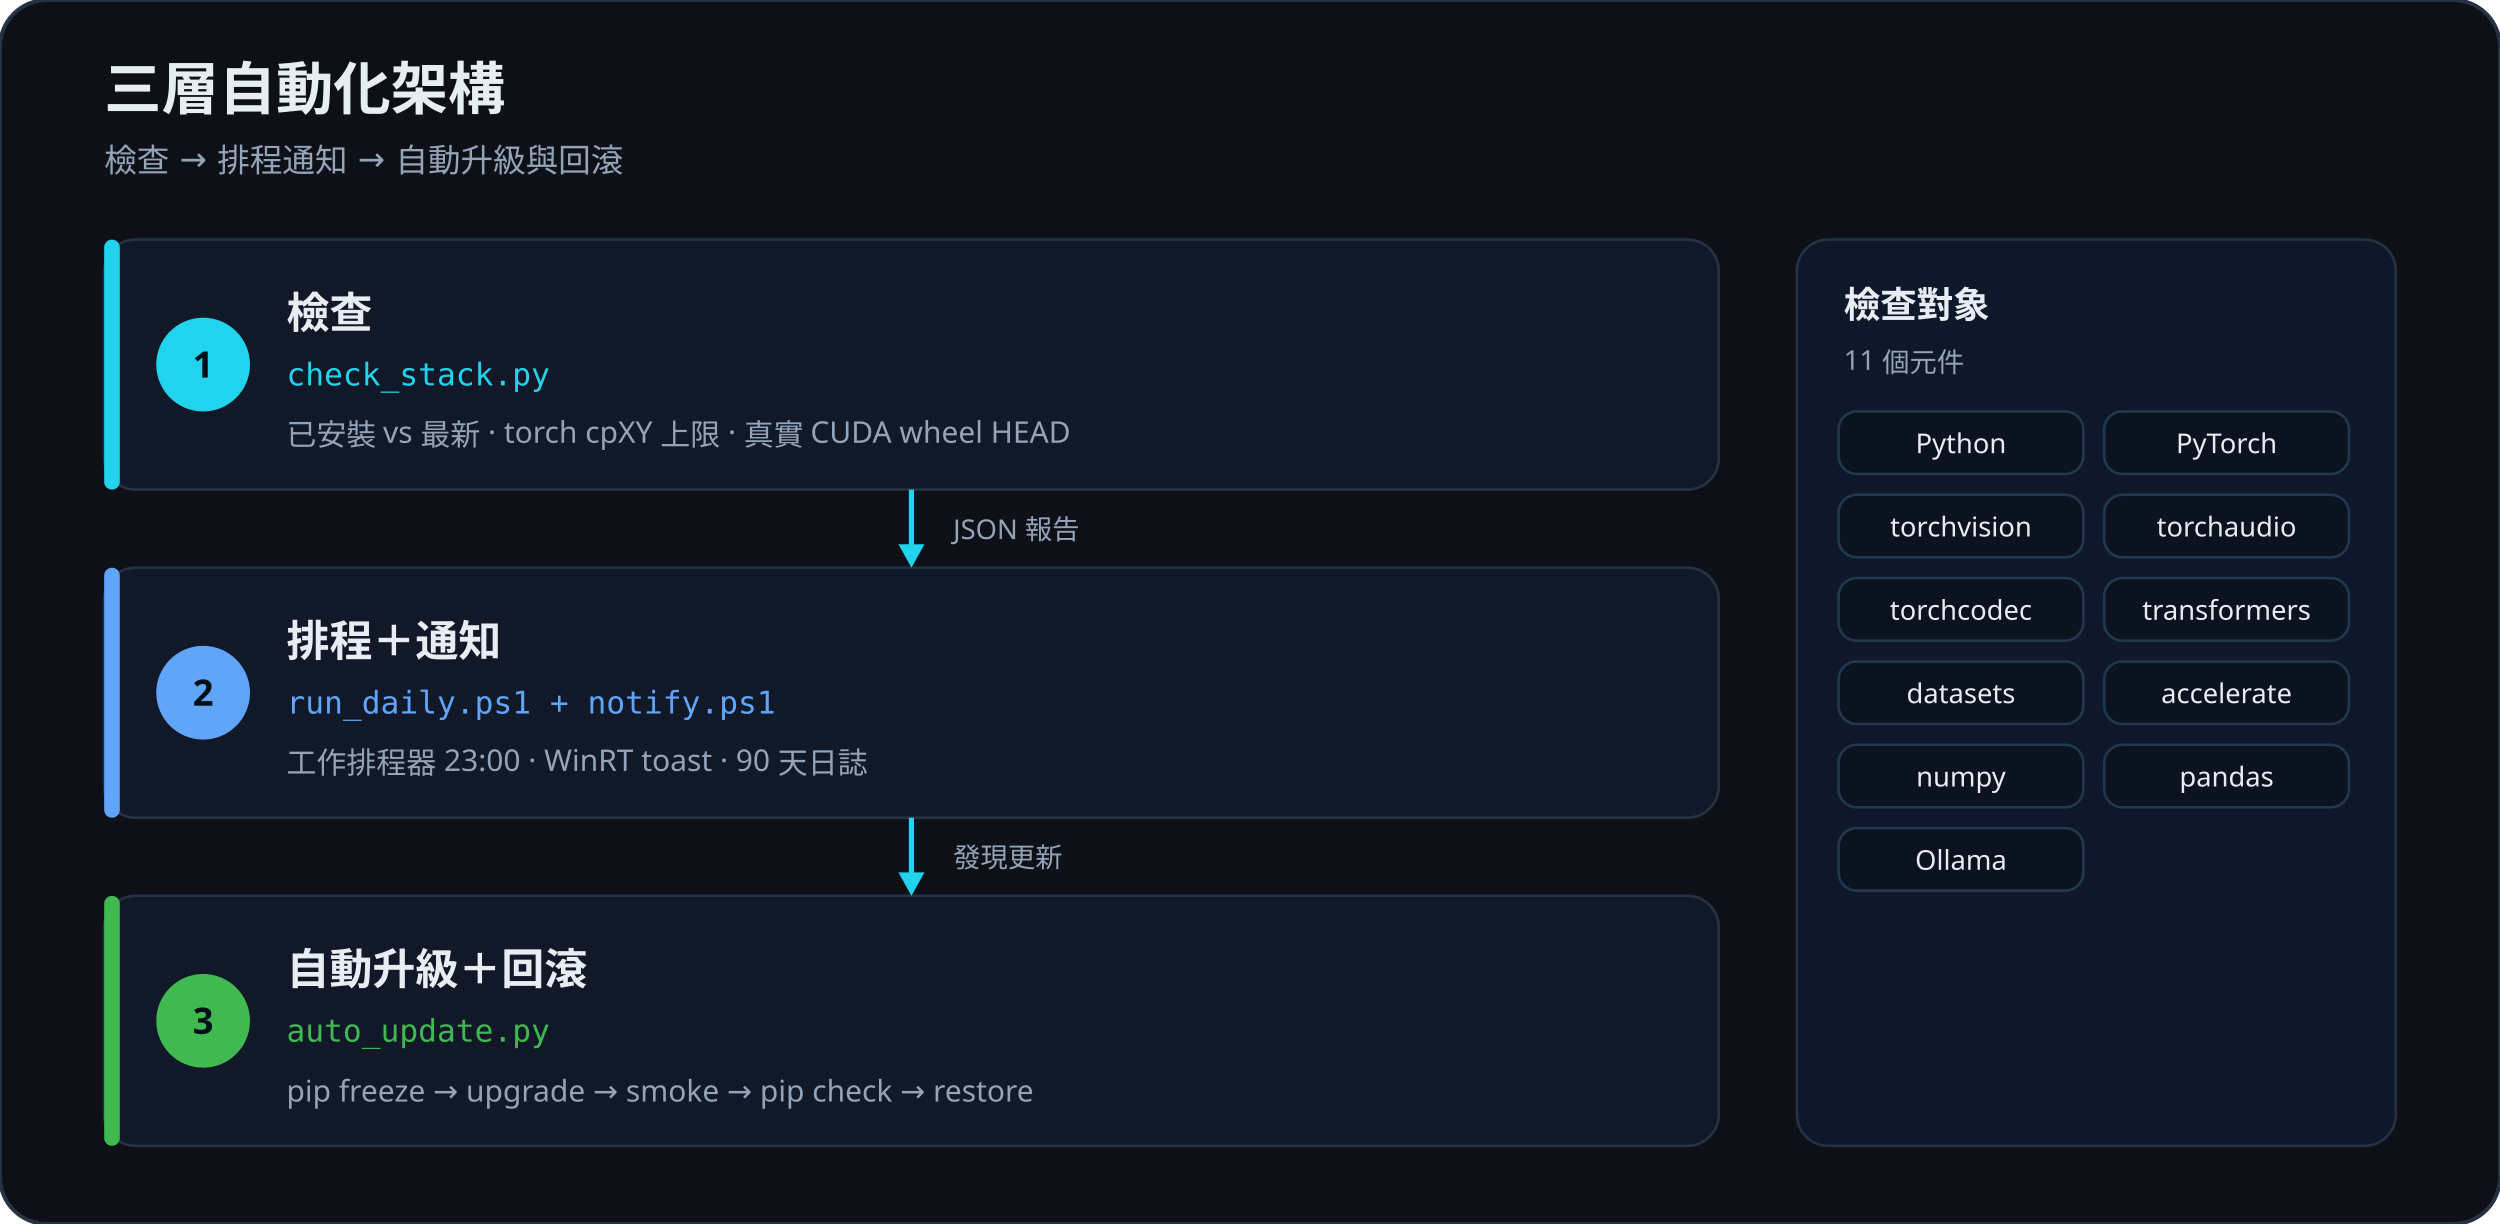
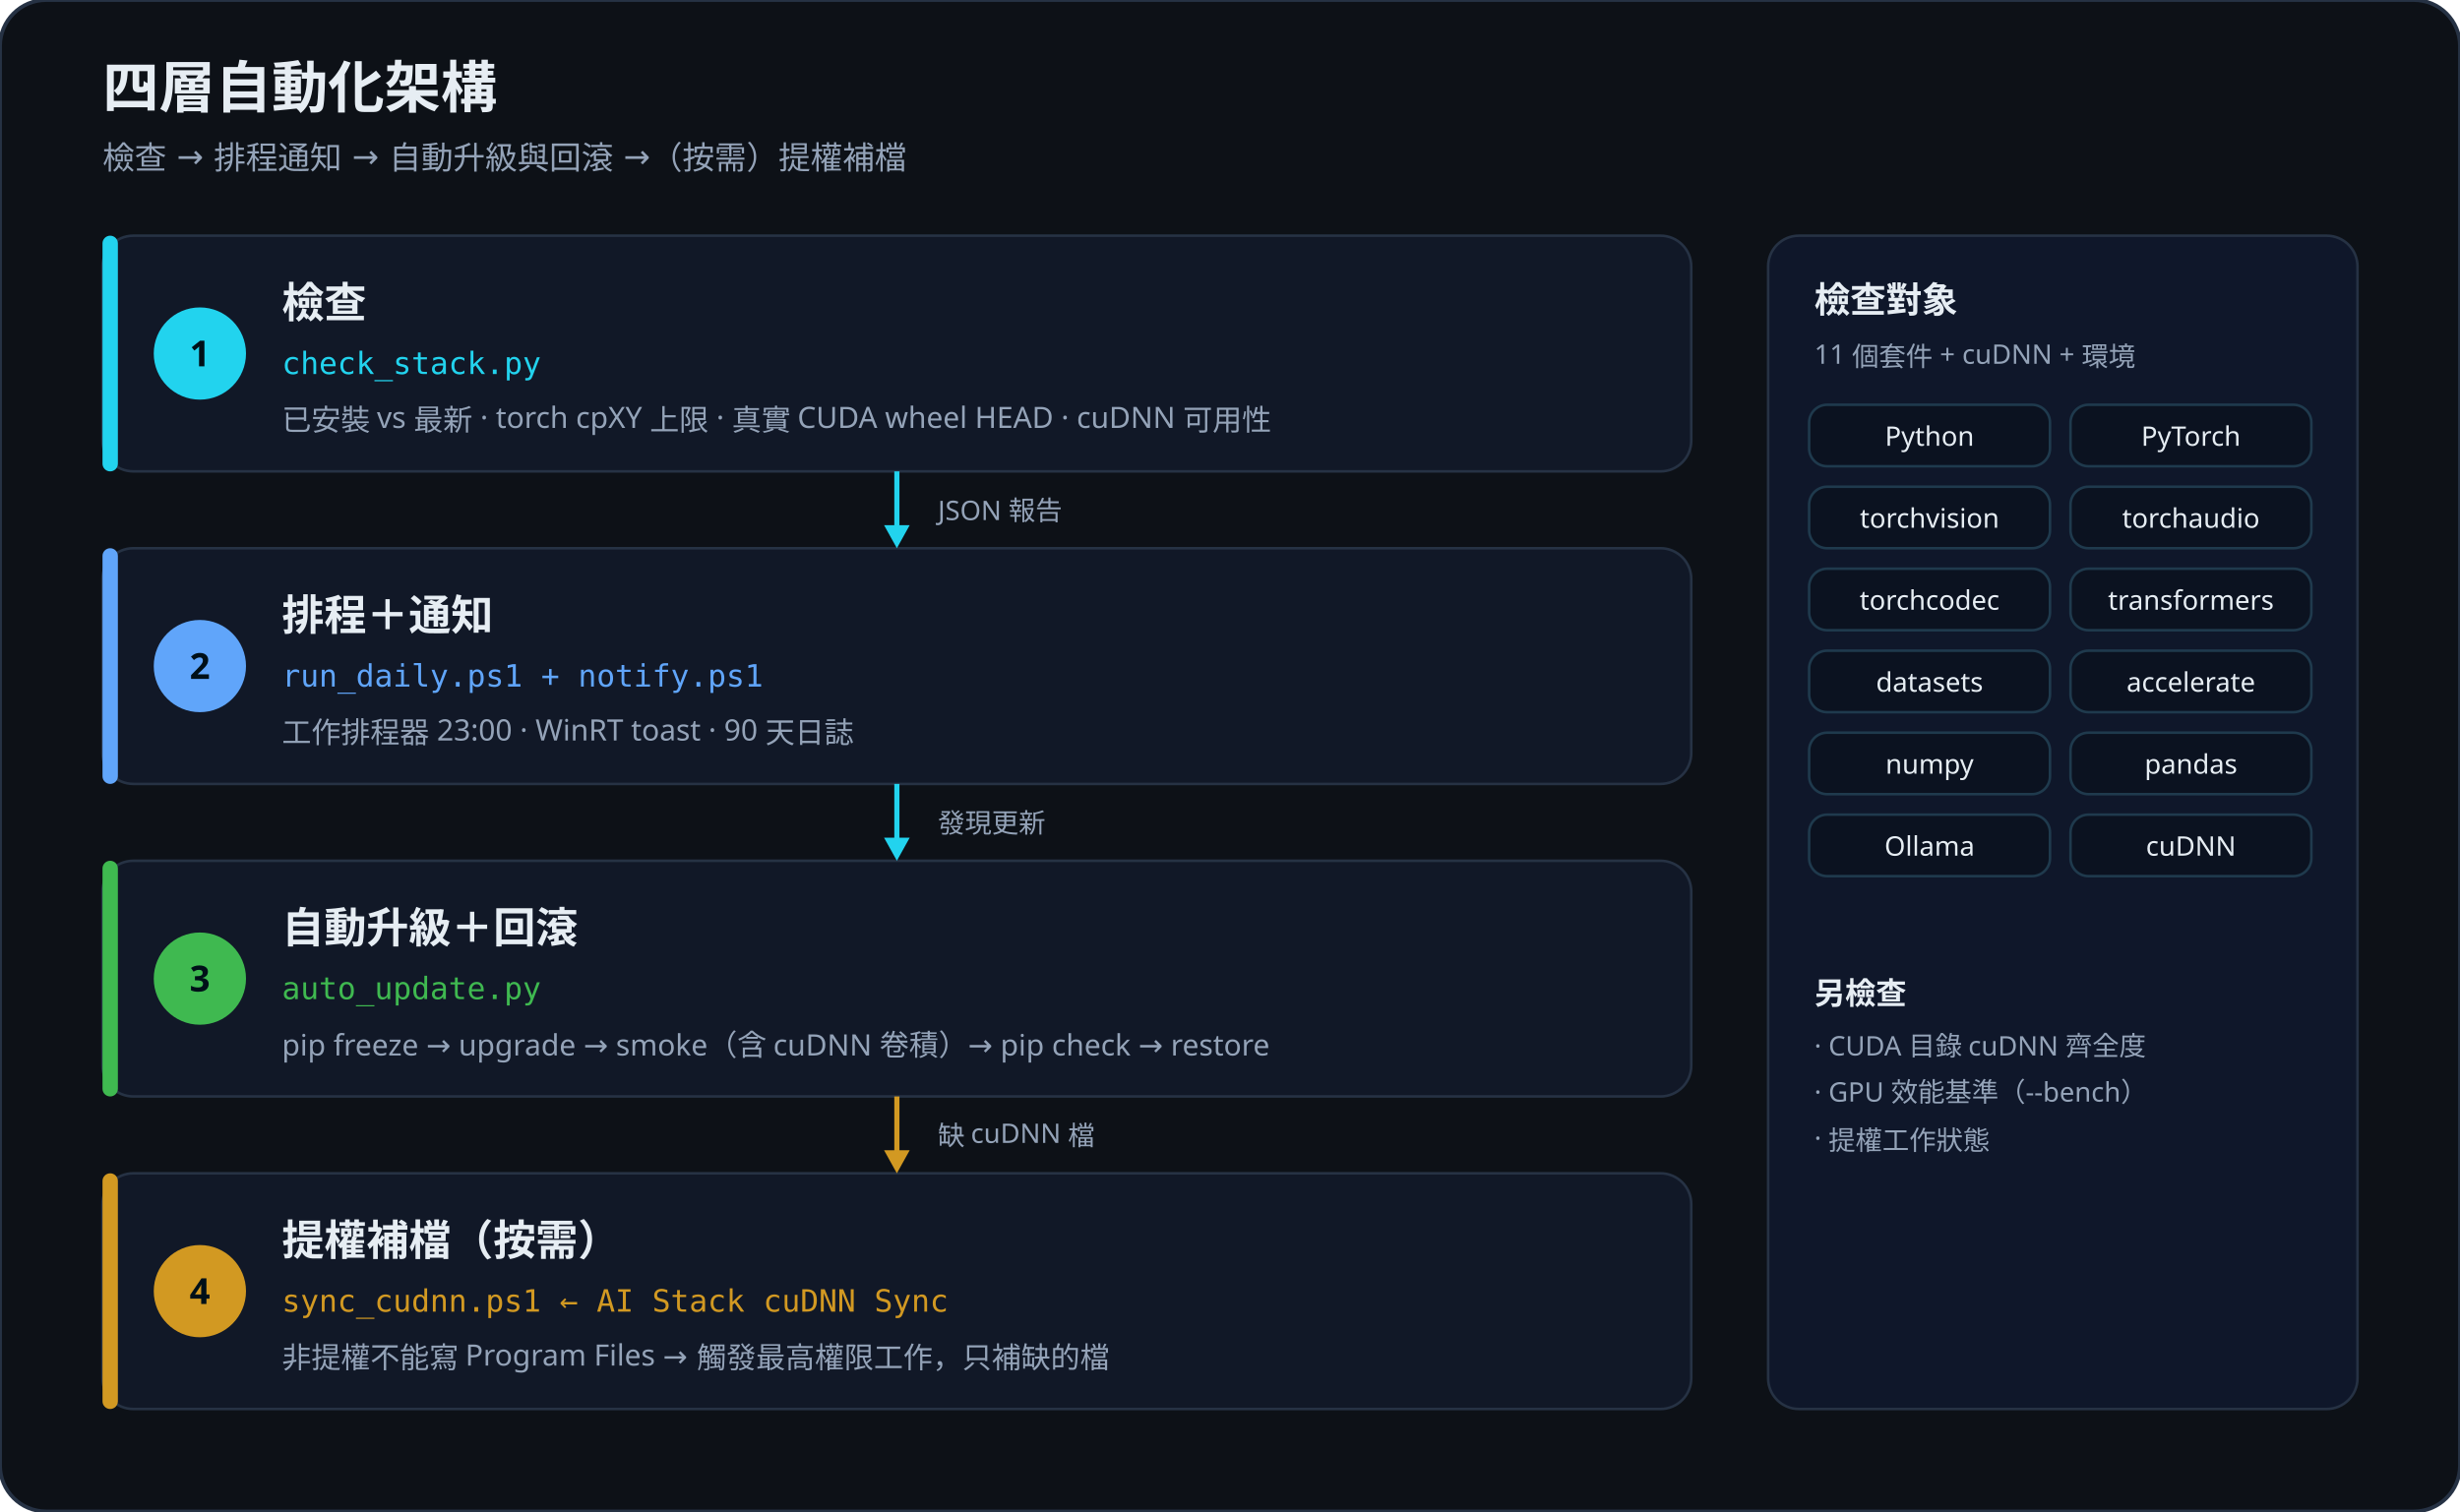
- <svg xmlns="http://www.w3.org/2000/svg" viewBox="0 0 960 470" width="960" height="470" role="img" aria-label="三層自動化架構：檢查、排程通知、自動升級回滾">
-   <rect x="0" y="0" width="960" height="470" rx="18" fill="#0d1117" stroke="#263244" stroke-width="1.5" />
-   <text x="40" y="42" font-family="Segoe UI, Microsoft JhengHei, Noto Sans TC, sans-serif" font-size="22" fill="#e6edf3" font-weight="700" text-anchor="start">三層自動化架構</text>
-   <text x="40" y="66" font-family="Segoe UI, Microsoft JhengHei, Noto Sans TC, sans-serif" font-size="12.5" fill="#94a3b8" font-weight="400" text-anchor="start">檢查 → 排程通知 → 自動升級與回滾</text>
-   <rect x="40" y="92" width="620" height="96" rx="12" fill="#111827" stroke="#263244" stroke-width="1" />
-   <rect x="40" y="92" width="6" height="96" rx="3" fill="#22d3ee" />
-   <circle cx="78" cy="140" r="18" fill="#22d3ee" />
-   <text x="78" y="145" font-family="Segoe UI, Microsoft JhengHei, Noto Sans TC, sans-serif" font-size="14" fill="#001018" font-weight="700" text-anchor="middle">1</text>
-   <text x="110" y="126" font-family="Segoe UI, Microsoft JhengHei, Noto Sans TC, sans-serif" font-size="16.5" fill="#e6edf3" font-weight="600" text-anchor="start">檢查</text>
-   <text x="110" y="148" font-family="Cascadia Mono, Consolas, monospace" font-size="12" fill="#22d3ee" font-weight="400" text-anchor="start">check_stack.py</text>
-   <text x="110" y="171" font-family="Segoe UI, Microsoft JhengHei, Noto Sans TC, sans-serif" font-size="11.5" fill="#94a3b8" font-weight="400" text-anchor="start">已安裝 vs 最新 · torch cpXY 上限 · 真實 CUDA wheel HEAD</text>
-   <rect x="40" y="218" width="620" height="96" rx="12" fill="#111827" stroke="#263244" stroke-width="1" />
-   <rect x="40" y="218" width="6" height="96" rx="3" fill="#60a5fa" />
-   <circle cx="78" cy="266" r="18" fill="#60a5fa" />
-   <text x="78" y="271" font-family="Segoe UI, Microsoft JhengHei, Noto Sans TC, sans-serif" font-size="14" fill="#001018" font-weight="700" text-anchor="middle">2</text>
-   <text x="110" y="252" font-family="Segoe UI, Microsoft JhengHei, Noto Sans TC, sans-serif" font-size="16.5" fill="#e6edf3" font-weight="600" text-anchor="start">排程＋通知</text>
-   <text x="110" y="274" font-family="Cascadia Mono, Consolas, monospace" font-size="12" fill="#60a5fa" font-weight="400" text-anchor="start">run_daily.ps1 + notify.ps1</text>
-   <text x="110" y="297" font-family="Segoe UI, Microsoft JhengHei, Noto Sans TC, sans-serif" font-size="11.5" fill="#94a3b8" font-weight="400" text-anchor="start">工作排程器 23:00 · WinRT toast · 90 天日誌</text>
-   <rect x="40" y="344" width="620" height="96" rx="12" fill="#111827" stroke="#263244" stroke-width="1" />
-   <rect x="40" y="344" width="6" height="96" rx="3" fill="#3fb950" />
-   <circle cx="78" cy="392" r="18" fill="#3fb950" />
-   <text x="78" y="397" font-family="Segoe UI, Microsoft JhengHei, Noto Sans TC, sans-serif" font-size="14" fill="#001018" font-weight="700" text-anchor="middle">3</text>
-   <text x="110" y="378" font-family="Segoe UI, Microsoft JhengHei, Noto Sans TC, sans-serif" font-size="16.5" fill="#e6edf3" font-weight="600" text-anchor="start">自動升級＋回滾</text>
-   <text x="110" y="400" font-family="Cascadia Mono, Consolas, monospace" font-size="12" fill="#3fb950" font-weight="400" text-anchor="start">auto_update.py</text>
-   <text x="110" y="423" font-family="Segoe UI, Microsoft JhengHei, Noto Sans TC, sans-serif" font-size="11.5" fill="#94a3b8" font-weight="400" text-anchor="start">pip freeze → upgrade → smoke → pip check → restore</text>
-   <line x1="350" y1="188" x2="350" y2="210" stroke="#22d3ee" stroke-width="2" />
-   <path d="M 345 209 L 350 218 L 355 209" fill="#22d3ee" />
-   <text x="366" y="207" font-family="Segoe UI, Microsoft JhengHei, Noto Sans TC, sans-serif" font-size="10.5" fill="#94a3b8" font-weight="400" text-anchor="start">JSON 報告</text>
-   <line x1="350" y1="314" x2="350" y2="336" stroke="#22d3ee" stroke-width="2" />
-   <path d="M 345 335 L 350 344 L 355 335" fill="#22d3ee" />
-   <text x="366" y="333" font-family="Segoe UI, Microsoft JhengHei, Noto Sans TC, sans-serif" font-size="10.5" fill="#94a3b8" font-weight="400" text-anchor="start">發現更新</text>
-   <rect x="690" y="92" width="230" height="348" rx="12" fill="#0f172a" stroke="#263244" stroke-width="1" />
+ <svg xmlns="http://www.w3.org/2000/svg" viewBox="0 0 960 590" width="960" height="590" role="img" aria-label="四層自動化架構：檢查、排程通知、自動升級回滾、按需提權補檔">
+   <rect x="0" y="0" width="960" height="590" rx="18" fill="#0d1117" stroke="#263244" stroke-width="1.5" />
+   <text x="40" y="42" font-family="Segoe UI, Microsoft JhengHei, Noto Sans TC, sans-serif" font-size="22" fill="#e6edf3" font-weight="700" text-anchor="start">四層自動化架構</text>
+   <text x="40" y="66" font-family="Segoe UI, Microsoft JhengHei, Noto Sans TC, sans-serif" font-size="12.5" fill="#94a3b8" font-weight="400" text-anchor="start">檢查 → 排程通知 → 自動升級與回滾 →（按需）提權補檔</text>
+   <rect x="40" y="92" width="620" height="92" rx="12" fill="#111827" stroke="#263244" stroke-width="1" />
+   <rect x="40" y="92" width="6" height="92" rx="3" fill="#22d3ee" />
+   <circle cx="78" cy="138" r="18" fill="#22d3ee" />
+   <text x="78" y="143" font-family="Segoe UI, Microsoft JhengHei, Noto Sans TC, sans-serif" font-size="14" fill="#001018" font-weight="700" text-anchor="middle">1</text>
+   <text x="110" y="124" font-family="Segoe UI, Microsoft JhengHei, Noto Sans TC, sans-serif" font-size="16.5" fill="#e6edf3" font-weight="600" text-anchor="start">檢查</text>
+   <text x="110" y="146" font-family="Cascadia Mono, Consolas, monospace" font-size="12" fill="#22d3ee" font-weight="400" text-anchor="start">check_stack.py</text>
+   <text x="110" y="168" font-family="Segoe UI, Microsoft JhengHei, Noto Sans TC, sans-serif" font-size="11.5" fill="#94a3b8" font-weight="400" text-anchor="start">已安裝 vs 最新 · torch cpXY 上限 · 真實 CUDA wheel HEAD · cuDNN 可用性</text>
+   <rect x="40" y="214" width="620" height="92" rx="12" fill="#111827" stroke="#263244" stroke-width="1" />
+   <rect x="40" y="214" width="6" height="92" rx="3" fill="#60a5fa" />
+   <circle cx="78" cy="260" r="18" fill="#60a5fa" />
+   <text x="78" y="265" font-family="Segoe UI, Microsoft JhengHei, Noto Sans TC, sans-serif" font-size="14" fill="#001018" font-weight="700" text-anchor="middle">2</text>
+   <text x="110" y="246" font-family="Segoe UI, Microsoft JhengHei, Noto Sans TC, sans-serif" font-size="16.5" fill="#e6edf3" font-weight="600" text-anchor="start">排程＋通知</text>
+   <text x="110" y="268" font-family="Cascadia Mono, Consolas, monospace" font-size="12" fill="#60a5fa" font-weight="400" text-anchor="start">run_daily.ps1 + notify.ps1</text>
+   <text x="110" y="290" font-family="Segoe UI, Microsoft JhengHei, Noto Sans TC, sans-serif" font-size="11.5" fill="#94a3b8" font-weight="400" text-anchor="start">工作排程器 23:00 · WinRT toast · 90 天日誌</text>
+   <rect x="40" y="336" width="620" height="92" rx="12" fill="#111827" stroke="#263244" stroke-width="1" />
+   <rect x="40" y="336" width="6" height="92" rx="3" fill="#3fb950" />
+   <circle cx="78" cy="382" r="18" fill="#3fb950" />
+   <text x="78" y="387" font-family="Segoe UI, Microsoft JhengHei, Noto Sans TC, sans-serif" font-size="14" fill="#001018" font-weight="700" text-anchor="middle">3</text>
+   <text x="110" y="368" font-family="Segoe UI, Microsoft JhengHei, Noto Sans TC, sans-serif" font-size="16.5" fill="#e6edf3" font-weight="600" text-anchor="start">自動升級＋回滾</text>
+   <text x="110" y="390" font-family="Cascadia Mono, Consolas, monospace" font-size="12" fill="#3fb950" font-weight="400" text-anchor="start">auto_update.py</text>
+   <text x="110" y="412" font-family="Segoe UI, Microsoft JhengHei, Noto Sans TC, sans-serif" font-size="11.5" fill="#94a3b8" font-weight="400" text-anchor="start">pip freeze → upgrade → smoke（含 cuDNN 卷積）→ pip check → restore</text>
+   <rect x="40" y="458" width="620" height="92" rx="12" fill="#111827" stroke="#263244" stroke-width="1" />
+   <rect x="40" y="458" width="6" height="92" rx="3" fill="#d29922" />
+   <circle cx="78" cy="504" r="18" fill="#d29922" />
+   <text x="78" y="509" font-family="Segoe UI, Microsoft JhengHei, Noto Sans TC, sans-serif" font-size="14" fill="#001018" font-weight="700" text-anchor="middle">4</text>
+   <text x="110" y="490" font-family="Segoe UI, Microsoft JhengHei, Noto Sans TC, sans-serif" font-size="16.5" fill="#e6edf3" font-weight="600" text-anchor="start">提權補檔（按需）</text>
+   <text x="110" y="512" font-family="Cascadia Mono, Consolas, monospace" font-size="12" fill="#d29922" font-weight="400" text-anchor="start">sync_cudnn.ps1 ← AI Stack cuDNN Sync</text>
+   <text x="110" y="534" font-family="Segoe UI, Microsoft JhengHei, Noto Sans TC, sans-serif" font-size="11.5" fill="#94a3b8" font-weight="400" text-anchor="start">非提權不能寫 Program Files → 觸發最高權限工作，只補缺的檔</text>
+   <line x1="350" y1="184" x2="350" y2="206" stroke="#22d3ee" stroke-width="2" />
+   <path d="M 345 205 L 350 214 L 355 205" fill="#22d3ee" />
+   <text x="366" y="203" font-family="Segoe UI, Microsoft JhengHei, Noto Sans TC, sans-serif" font-size="10.5" fill="#94a3b8" font-weight="400" text-anchor="start">JSON 報告</text>
+   <line x1="350" y1="306" x2="350" y2="328" stroke="#22d3ee" stroke-width="2" />
+   <path d="M 345 327 L 350 336 L 355 327" fill="#22d3ee" />
+   <text x="366" y="325" font-family="Segoe UI, Microsoft JhengHei, Noto Sans TC, sans-serif" font-size="10.5" fill="#94a3b8" font-weight="400" text-anchor="start">發現更新</text>
+   <line x1="350" y1="428" x2="350" y2="450" stroke="#d29922" stroke-width="2" />
+   <path d="M 345 449 L 350 458 L 355 449" fill="#d29922" />
+   <text x="366" y="447" font-family="Segoe UI, Microsoft JhengHei, Noto Sans TC, sans-serif" font-size="10.5" fill="#94a3b8" font-weight="400" text-anchor="start">缺 cuDNN 檔</text>
+   <rect x="690" y="92" width="230" height="458" rx="12" fill="#0f172a" stroke="#263244" stroke-width="1" />
  <text x="708" y="122" font-family="Segoe UI, Microsoft JhengHei, Noto Sans TC, sans-serif" font-size="14" fill="#e6edf3" font-weight="600" text-anchor="start">檢查對象</text>
-   <text x="708" y="142" font-family="Segoe UI, Microsoft JhengHei, Noto Sans TC, sans-serif" font-size="10.5" fill="#94a3b8" font-weight="400" text-anchor="start">11 個元件</text>
+   <text x="708" y="142" font-family="Segoe UI, Microsoft JhengHei, Noto Sans TC, sans-serif" font-size="10.5" fill="#94a3b8" font-weight="400" text-anchor="start">11 個套件 + cuDNN + 環境</text>
  <rect x="706" y="158" width="94" height="24" rx="7" fill="#0b1220" stroke="#1f3a4d" stroke-width="1" />
  <text x="753.0" y="174" font-family="Segoe UI, Microsoft JhengHei, Noto Sans TC, sans-serif" font-size="10.5" fill="#e6edf3" font-weight="400" text-anchor="middle">Python</text>
  <rect x="808" y="158" width="94" height="24" rx="7" fill="#0b1220" stroke="#1f3a4d" stroke-width="1" />
  <text x="855.0" y="174" font-family="Segoe UI, Microsoft JhengHei, Noto Sans TC, sans-serif" font-size="10.5" fill="#e6edf3" font-weight="400" text-anchor="middle">PyTorch</text>
  <rect x="706" y="190" width="94" height="24" rx="7" fill="#0b1220" stroke="#1f3a4d" stroke-width="1" />
  <text x="753.0" y="206" font-family="Segoe UI, Microsoft JhengHei, Noto Sans TC, sans-serif" font-size="10.5" fill="#e6edf3" font-weight="400" text-anchor="middle">torchvision</text>
  <rect x="808" y="190" width="94" height="24" rx="7" fill="#0b1220" stroke="#1f3a4d" stroke-width="1" />
  <text x="855.0" y="206" font-family="Segoe UI, Microsoft JhengHei, Noto Sans TC, sans-serif" font-size="10.5" fill="#e6edf3" font-weight="400" text-anchor="middle">torchaudio</text>
  <rect x="706" y="222" width="94" height="24" rx="7" fill="#0b1220" stroke="#1f3a4d" stroke-width="1" />
  <text x="753.0" y="238" font-family="Segoe UI, Microsoft JhengHei, Noto Sans TC, sans-serif" font-size="10.5" fill="#e6edf3" font-weight="400" text-anchor="middle">torchcodec</text>
  <rect x="808" y="222" width="94" height="24" rx="7" fill="#0b1220" stroke="#1f3a4d" stroke-width="1" />
  <text x="855.0" y="238" font-family="Segoe UI, Microsoft JhengHei, Noto Sans TC, sans-serif" font-size="10.5" fill="#e6edf3" font-weight="400" text-anchor="middle">transformers</text>
  <rect x="706" y="254" width="94" height="24" rx="7" fill="#0b1220" stroke="#1f3a4d" stroke-width="1" />
  <text x="753.0" y="270" font-family="Segoe UI, Microsoft JhengHei, Noto Sans TC, sans-serif" font-size="10.5" fill="#e6edf3" font-weight="400" text-anchor="middle">datasets</text>
  <rect x="808" y="254" width="94" height="24" rx="7" fill="#0b1220" stroke="#1f3a4d" stroke-width="1" />
  <text x="855.0" y="270" font-family="Segoe UI, Microsoft JhengHei, Noto Sans TC, sans-serif" font-size="10.5" fill="#e6edf3" font-weight="400" text-anchor="middle">accelerate</text>
  <rect x="706" y="286" width="94" height="24" rx="7" fill="#0b1220" stroke="#1f3a4d" stroke-width="1" />
  <text x="753.0" y="302" font-family="Segoe UI, Microsoft JhengHei, Noto Sans TC, sans-serif" font-size="10.5" fill="#e6edf3" font-weight="400" text-anchor="middle">numpy</text>
  <rect x="808" y="286" width="94" height="24" rx="7" fill="#0b1220" stroke="#1f3a4d" stroke-width="1" />
  <text x="855.0" y="302" font-family="Segoe UI, Microsoft JhengHei, Noto Sans TC, sans-serif" font-size="10.5" fill="#e6edf3" font-weight="400" text-anchor="middle">pandas</text>
  <rect x="706" y="318" width="94" height="24" rx="7" fill="#0b1220" stroke="#1f3a4d" stroke-width="1" />
  <text x="753.0" y="334" font-family="Segoe UI, Microsoft JhengHei, Noto Sans TC, sans-serif" font-size="10.5" fill="#e6edf3" font-weight="400" text-anchor="middle">Ollama</text>
+   <rect x="808" y="318" width="94" height="24" rx="7" fill="#0b1220" stroke="#1f3a4d" stroke-width="1" />
+   <text x="855.0" y="334" font-family="Segoe UI, Microsoft JhengHei, Noto Sans TC, sans-serif" font-size="10.5" fill="#e6edf3" font-weight="400" text-anchor="middle">cuDNN</text>
+   <text x="708" y="392" font-family="Segoe UI, Microsoft JhengHei, Noto Sans TC, sans-serif" font-size="12" fill="#e6edf3" font-weight="600" text-anchor="start">另檢查</text>
+   <text x="708" y="412" font-family="Segoe UI, Microsoft JhengHei, Noto Sans TC, sans-serif" font-size="10.5" fill="#94a3b8" font-weight="400" text-anchor="start">· CUDA 目錄 cuDNN 齊全度</text>
+   <text x="708" y="430" font-family="Segoe UI, Microsoft JhengHei, Noto Sans TC, sans-serif" font-size="10.5" fill="#94a3b8" font-weight="400" text-anchor="start">· GPU 效能基準（--bench）</text>
+   <text x="708" y="448" font-family="Segoe UI, Microsoft JhengHei, Noto Sans TC, sans-serif" font-size="10.5" fill="#94a3b8" font-weight="400" text-anchor="start">· 提權工作狀態</text>
</svg>
